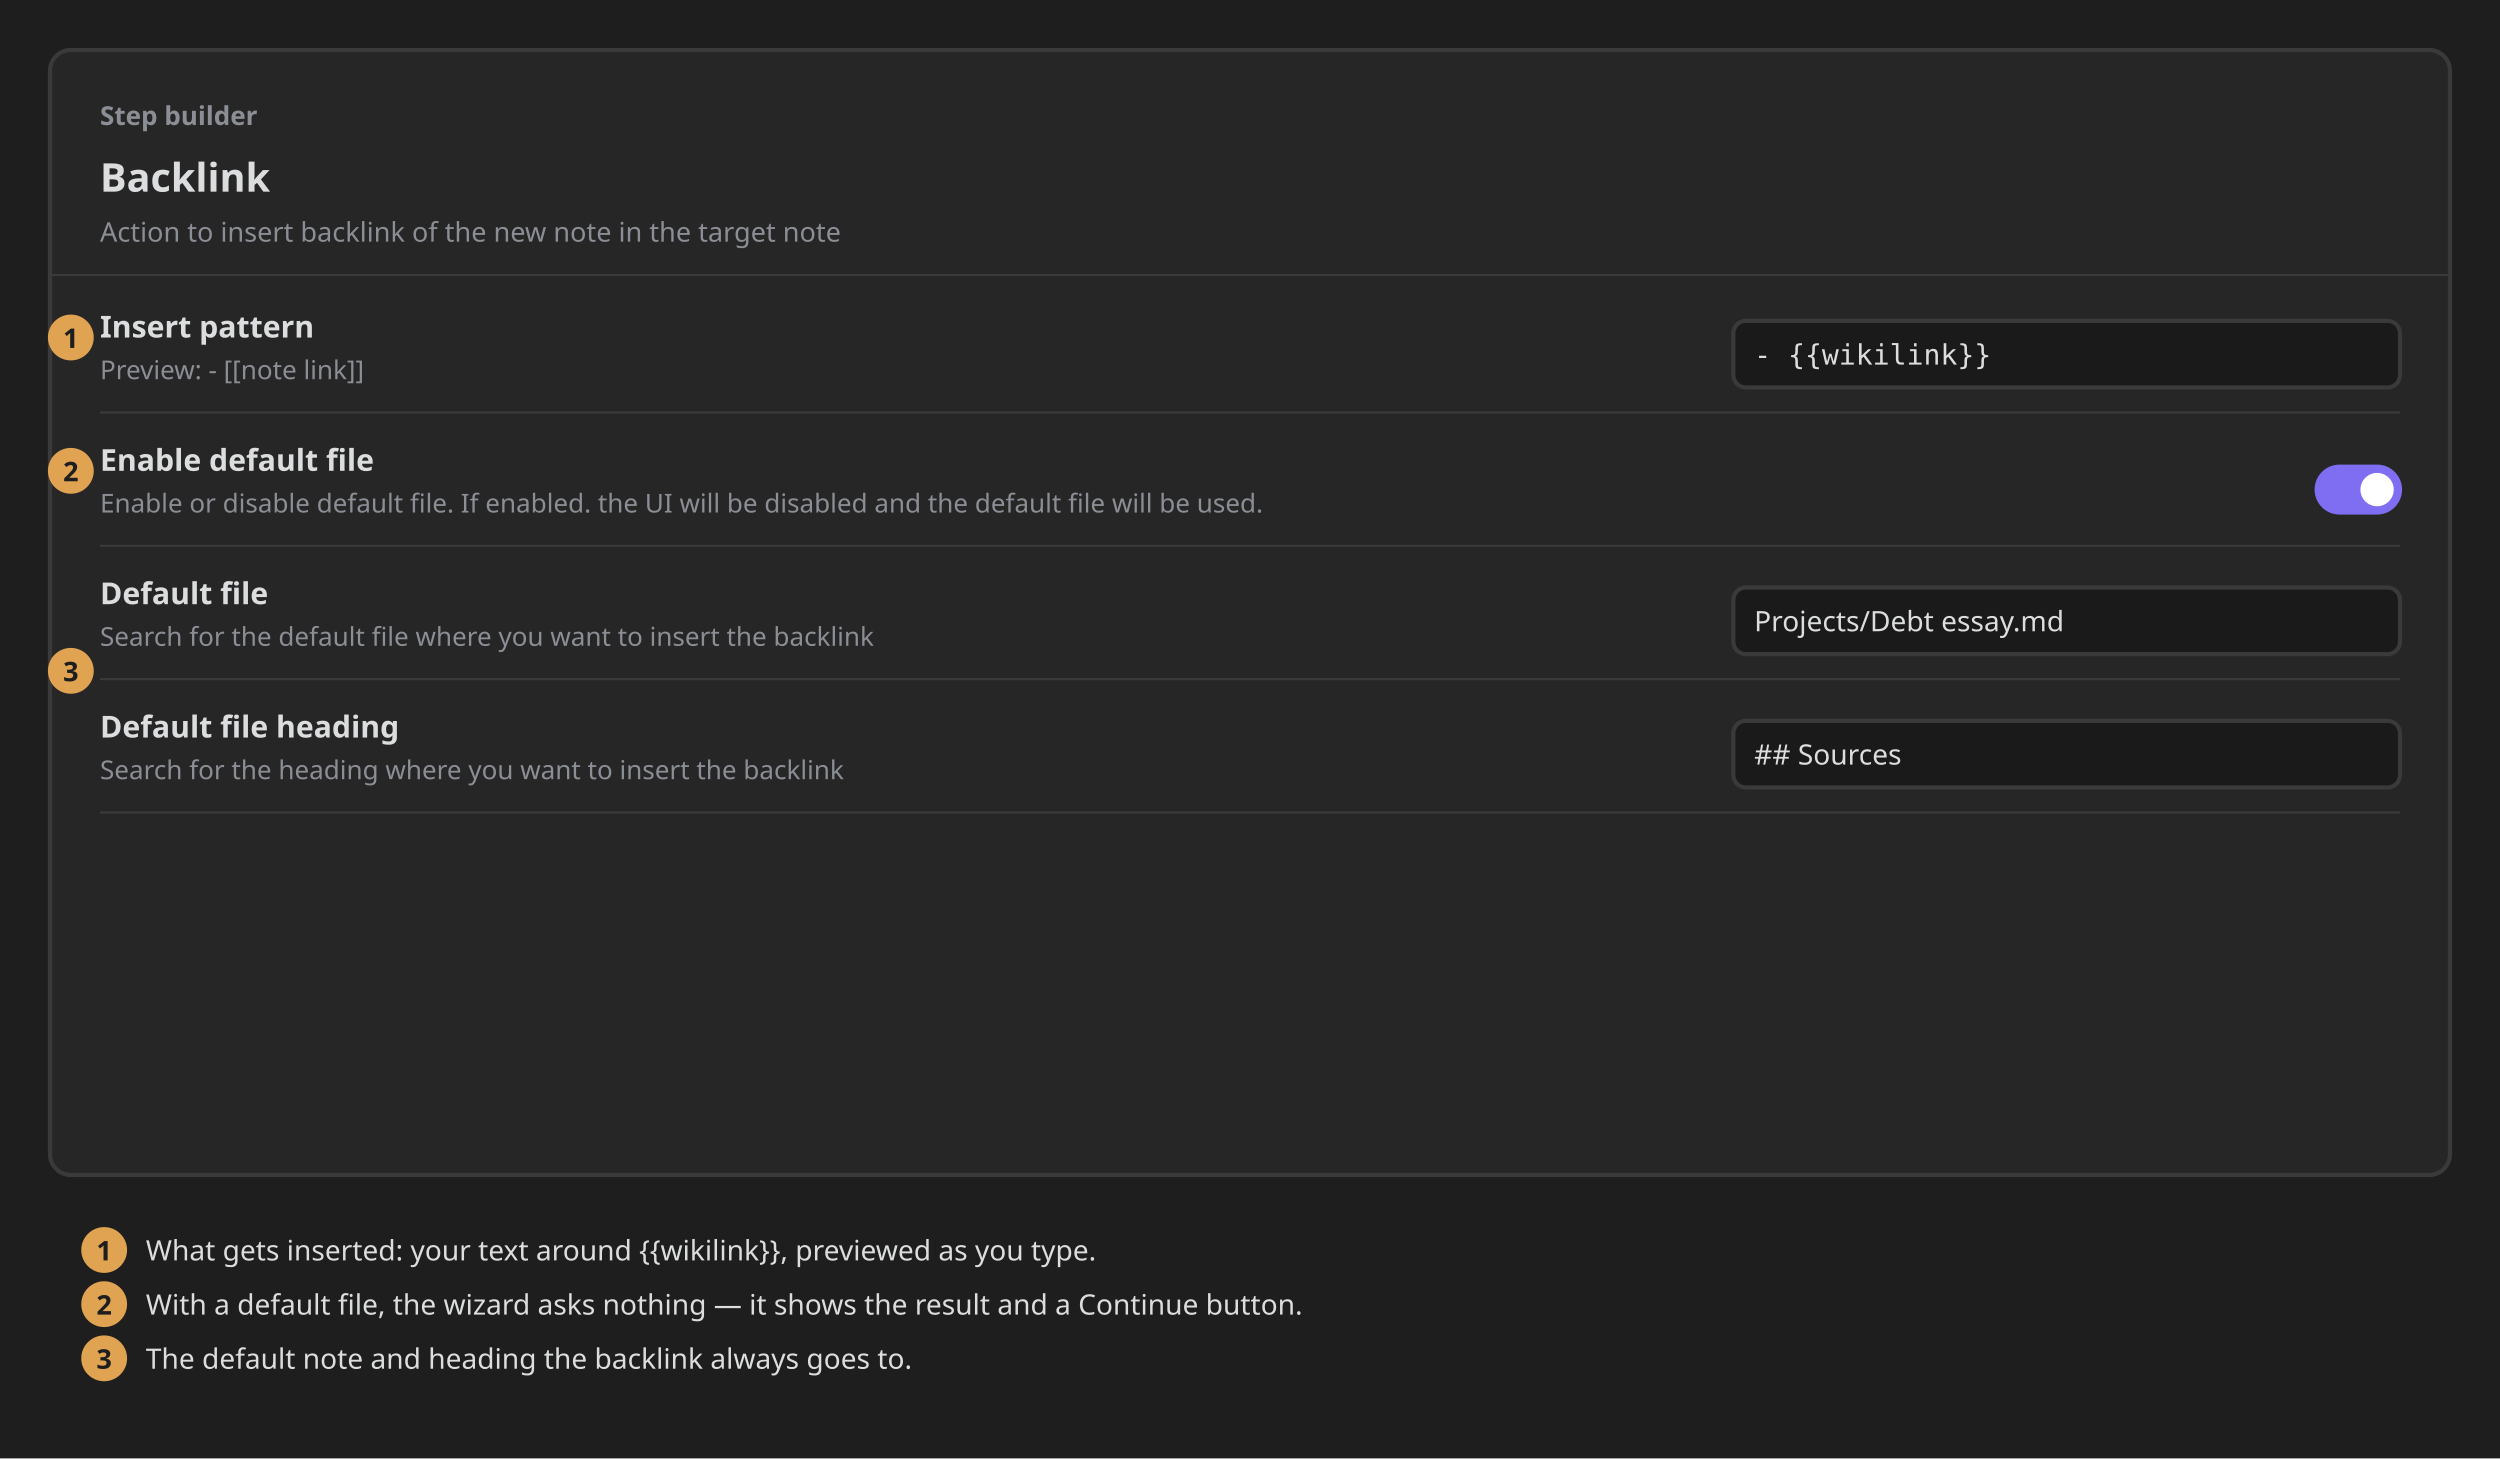
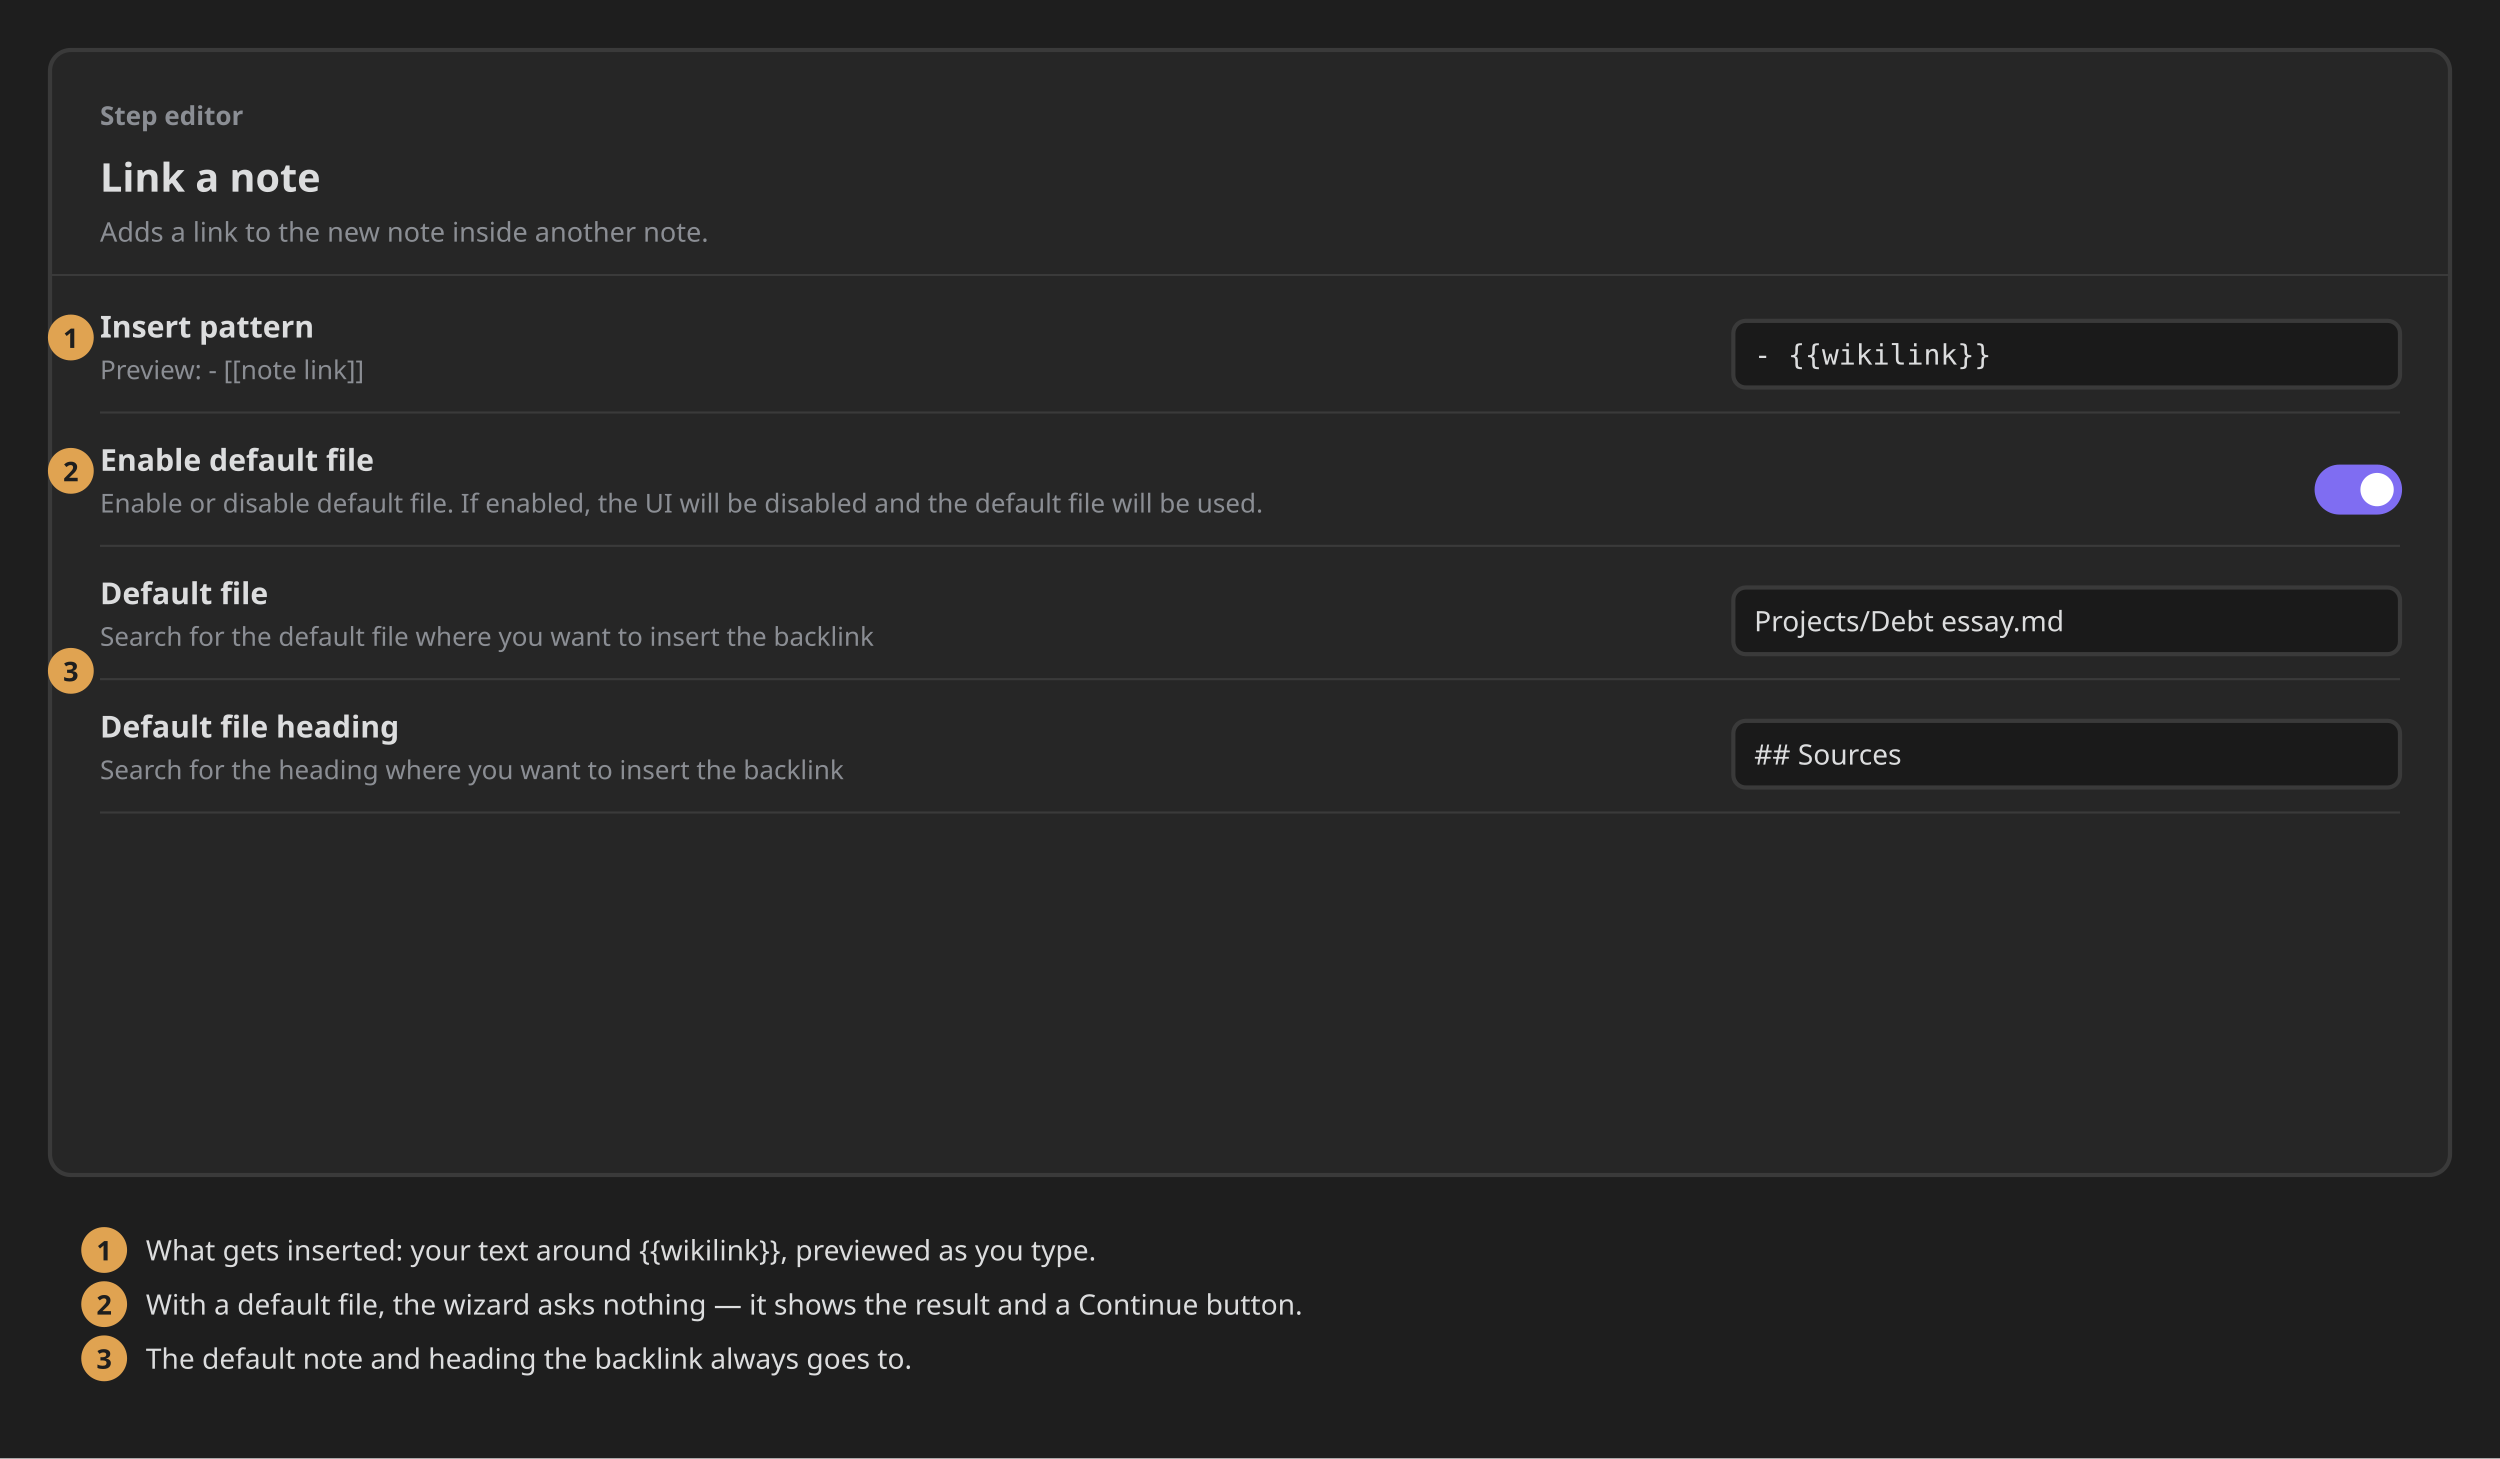
<svg xmlns="http://www.w3.org/2000/svg" width="1200" height="700" viewBox="0 0 1200 700" role="img" aria-label="Configuring the Backlink action in the step builder">
  <rect width="1200" height="700" fill="#1e1e1e" />
  <rect x="24" y="24" width="1152" height="540" rx="10" fill="#262626" stroke="#3a3a3a" stroke-width="2" />
-   <text x="48" y="60" fill="#8b8e94" font-family="sans-serif" font-size="12.5" font-weight="600" text-anchor="start">Step builder</text>
-   <text x="48" y="92" fill="#dcddde" font-family="sans-serif" font-size="19" font-weight="650" text-anchor="start">Backlink</text>
-   <text x="48" y="116" fill="#8b8e94" font-family="sans-serif" font-size="13" font-weight="400" text-anchor="start">Action to insert backlink of the new note in the target note</text>
+   <text x="48" y="60" fill="#8b8e94" font-family="sans-serif" font-size="12.5" font-weight="600" text-anchor="start">Step editor</text>
+   <text x="48" y="92" fill="#dcddde" font-family="sans-serif" font-size="19" font-weight="650" text-anchor="start">Link a note</text>
+   <text x="48" y="116" fill="#8b8e94" font-family="sans-serif" font-size="13" font-weight="400" text-anchor="start">Adds a link to the new note inside another note.</text>
  <line x1="24" y1="132" x2="1176" y2="132" stroke="#3a3a3a" stroke-width="1" />
  <text x="48" y="162" fill="#dcddde" font-family="sans-serif" font-size="14.5" font-weight="600" text-anchor="start">Insert pattern</text>
  <text x="48" y="182" fill="#8b8e94" font-family="sans-serif" font-size="12.5" font-weight="400" text-anchor="start">Preview: - [[note link]]</text>
  <rect x="832" y="154" width="320" height="32" rx="6" fill="#1a1a1a" stroke="#3a3a3a" stroke-width="2" />
  <text x="842" y="175.0" fill="#dcddde" font-family="monospace" font-size="13.5" font-weight="400" text-anchor="start">- {{wikilink}}</text>
  <line x1="48" y1="198" x2="1152" y2="198" stroke="#3a3a3a" stroke-width="1" />
  <text x="48" y="226" fill="#dcddde" font-family="sans-serif" font-size="14.5" font-weight="600" text-anchor="start">Enable default file</text>
-   <text x="48" y="246" fill="#8b8e94" font-family="sans-serif" font-size="12.5" font-weight="400" text-anchor="start">Enable or disable default file. If enabled. the UI will be disabled and the default file will be used.</text>
+   <text x="48" y="246" fill="#8b8e94" font-family="sans-serif" font-size="12.5" font-weight="400" text-anchor="start">Enable or disable default file. If enabled, the UI will be disabled and the default file will be used.</text>
  <rect x="1112" y="224" width="40" height="22" rx="11" fill="#7f6df2" stroke="#7f6df2" stroke-width="2" />
  <circle cx="1141" cy="235" r="8" fill="#fff" stroke="none" stroke-width="2" />
  <line x1="48" y1="262" x2="1152" y2="262" stroke="#3a3a3a" stroke-width="1" />
  <text x="48" y="290" fill="#dcddde" font-family="sans-serif" font-size="14.5" font-weight="600" text-anchor="start">Default file</text>
  <text x="48" y="310" fill="#8b8e94" font-family="sans-serif" font-size="12.5" font-weight="400" text-anchor="start">Search for the default file where you want to insert the backlink</text>
  <rect x="832" y="282" width="320" height="32" rx="6" fill="#1a1a1a" stroke="#3a3a3a" stroke-width="2" />
  <text x="842" y="303.0" fill="#dcddde" font-family="sans-serif" font-size="13.5" font-weight="400" text-anchor="start">Projects/Debt essay.md</text>
  <line x1="48" y1="326" x2="1152" y2="326" stroke="#3a3a3a" stroke-width="1" />
  <text x="48" y="354" fill="#dcddde" font-family="sans-serif" font-size="14.5" font-weight="600" text-anchor="start">Default file heading</text>
  <text x="48" y="374" fill="#8b8e94" font-family="sans-serif" font-size="12.5" font-weight="400" text-anchor="start">Search for the heading where you want to insert the backlink</text>
  <rect x="832" y="346" width="320" height="32" rx="6" fill="#1a1a1a" stroke="#3a3a3a" stroke-width="2" />
  <text x="842" y="367.0" fill="#dcddde" font-family="sans-serif" font-size="13.5" font-weight="400" text-anchor="start">## Sources</text>
  <line x1="48" y1="390" x2="1152" y2="390" stroke="#3a3a3a" stroke-width="1" />
  <circle cx="34" cy="162" r="10" fill="#e0a351" stroke="#e0a351" stroke-width="2" />
  <text x="34" y="167" fill="#1e1e1e" font-family="sans-serif" font-size="13" font-weight="700" text-anchor="middle">1</text>
  <circle cx="34" cy="226" r="10" fill="#e0a351" stroke="#e0a351" stroke-width="2" />
  <text x="34" y="231" fill="#1e1e1e" font-family="sans-serif" font-size="13" font-weight="700" text-anchor="middle">2</text>
  <circle cx="34" cy="322" r="10" fill="#e0a351" stroke="#e0a351" stroke-width="2" />
  <text x="34" y="327" fill="#1e1e1e" font-family="sans-serif" font-size="13" font-weight="700" text-anchor="middle">3</text>
  <circle cx="50" cy="600" r="10" fill="#e0a351" stroke="#e0a351" stroke-width="2" />
  <text x="50" y="605" fill="#1e1e1e" font-family="sans-serif" font-size="13" font-weight="700" text-anchor="middle">1</text>
  <text x="70" y="605" fill="#dcddde" font-family="sans-serif" font-size="13.5" font-weight="400" text-anchor="start">What gets inserted: your text around {{wikilink}}, previewed as you type.</text>
  <circle cx="50" cy="626" r="10" fill="#e0a351" stroke="#e0a351" stroke-width="2" />
  <text x="50" y="631" fill="#1e1e1e" font-family="sans-serif" font-size="13" font-weight="700" text-anchor="middle">2</text>
  <text x="70" y="631" fill="#dcddde" font-family="sans-serif" font-size="13.5" font-weight="400" text-anchor="start">With a default file, the wizard asks nothing — it shows the result and a Continue button.</text>
  <circle cx="50" cy="652" r="10" fill="#e0a351" stroke="#e0a351" stroke-width="2" />
  <text x="50" y="657" fill="#1e1e1e" font-family="sans-serif" font-size="13" font-weight="700" text-anchor="middle">3</text>
  <text x="70" y="657" fill="#dcddde" font-family="sans-serif" font-size="13.5" font-weight="400" text-anchor="start">The default note and heading the backlink always goes to.</text>
</svg>
